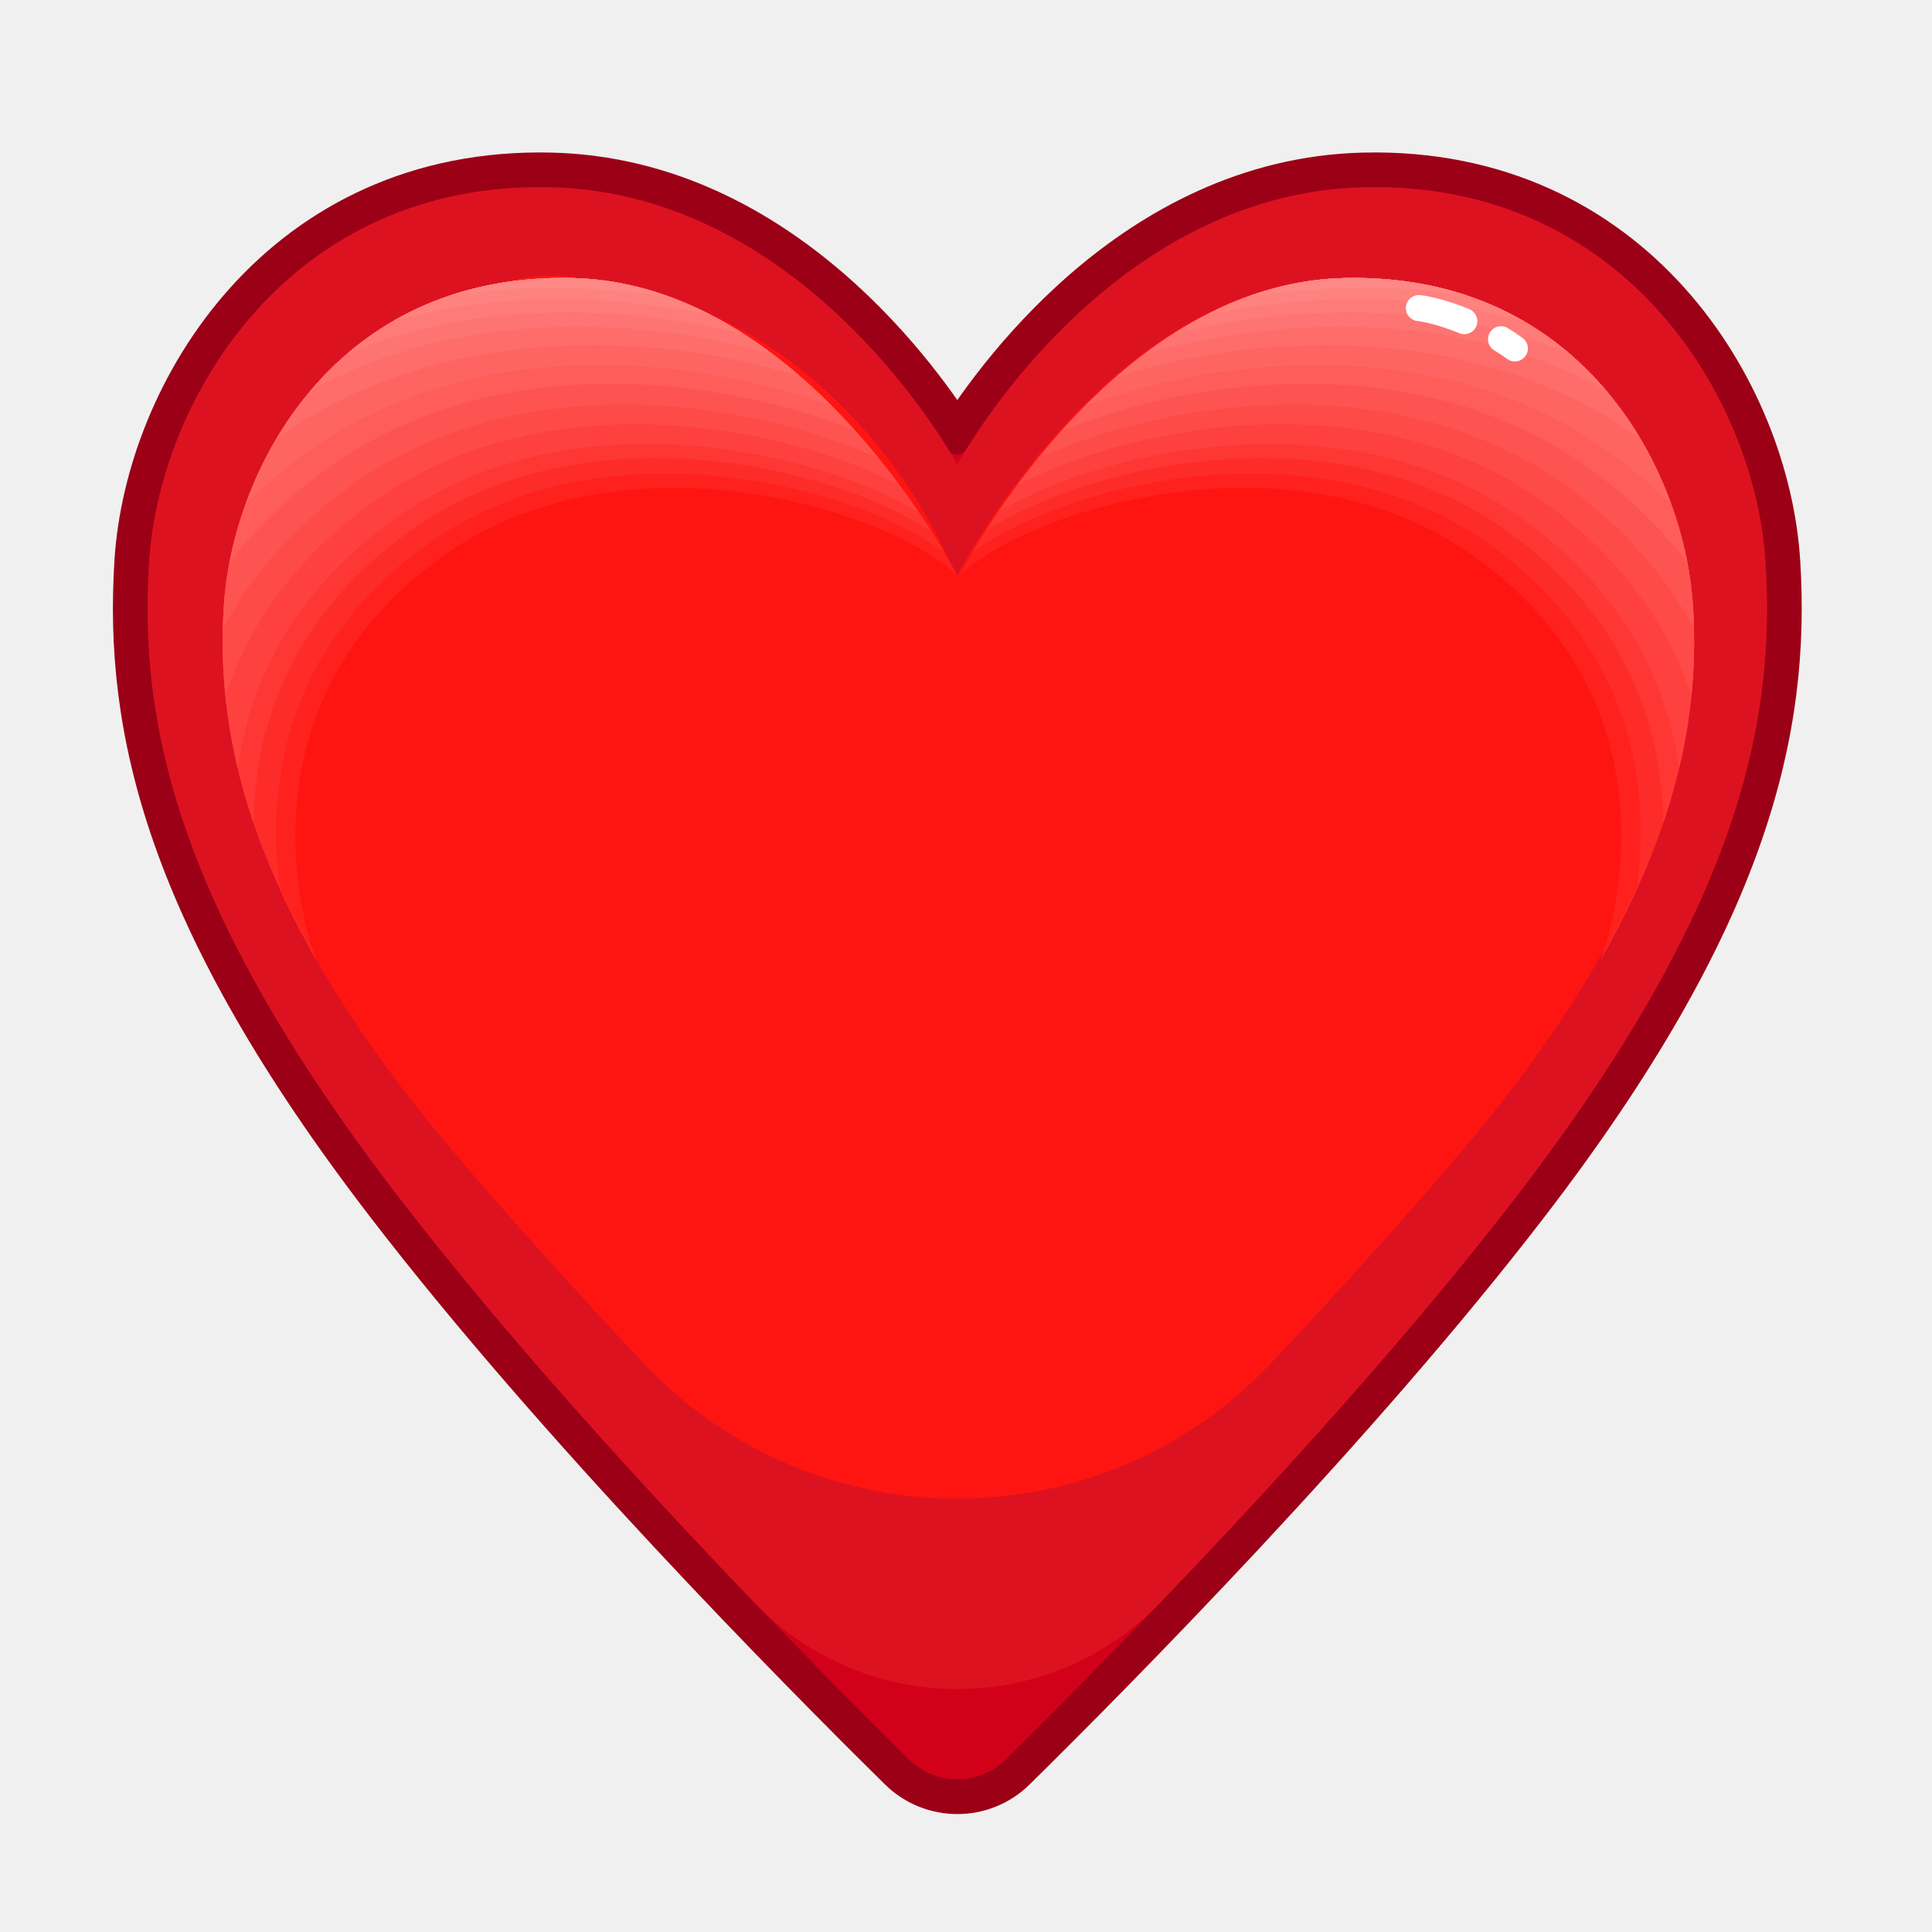
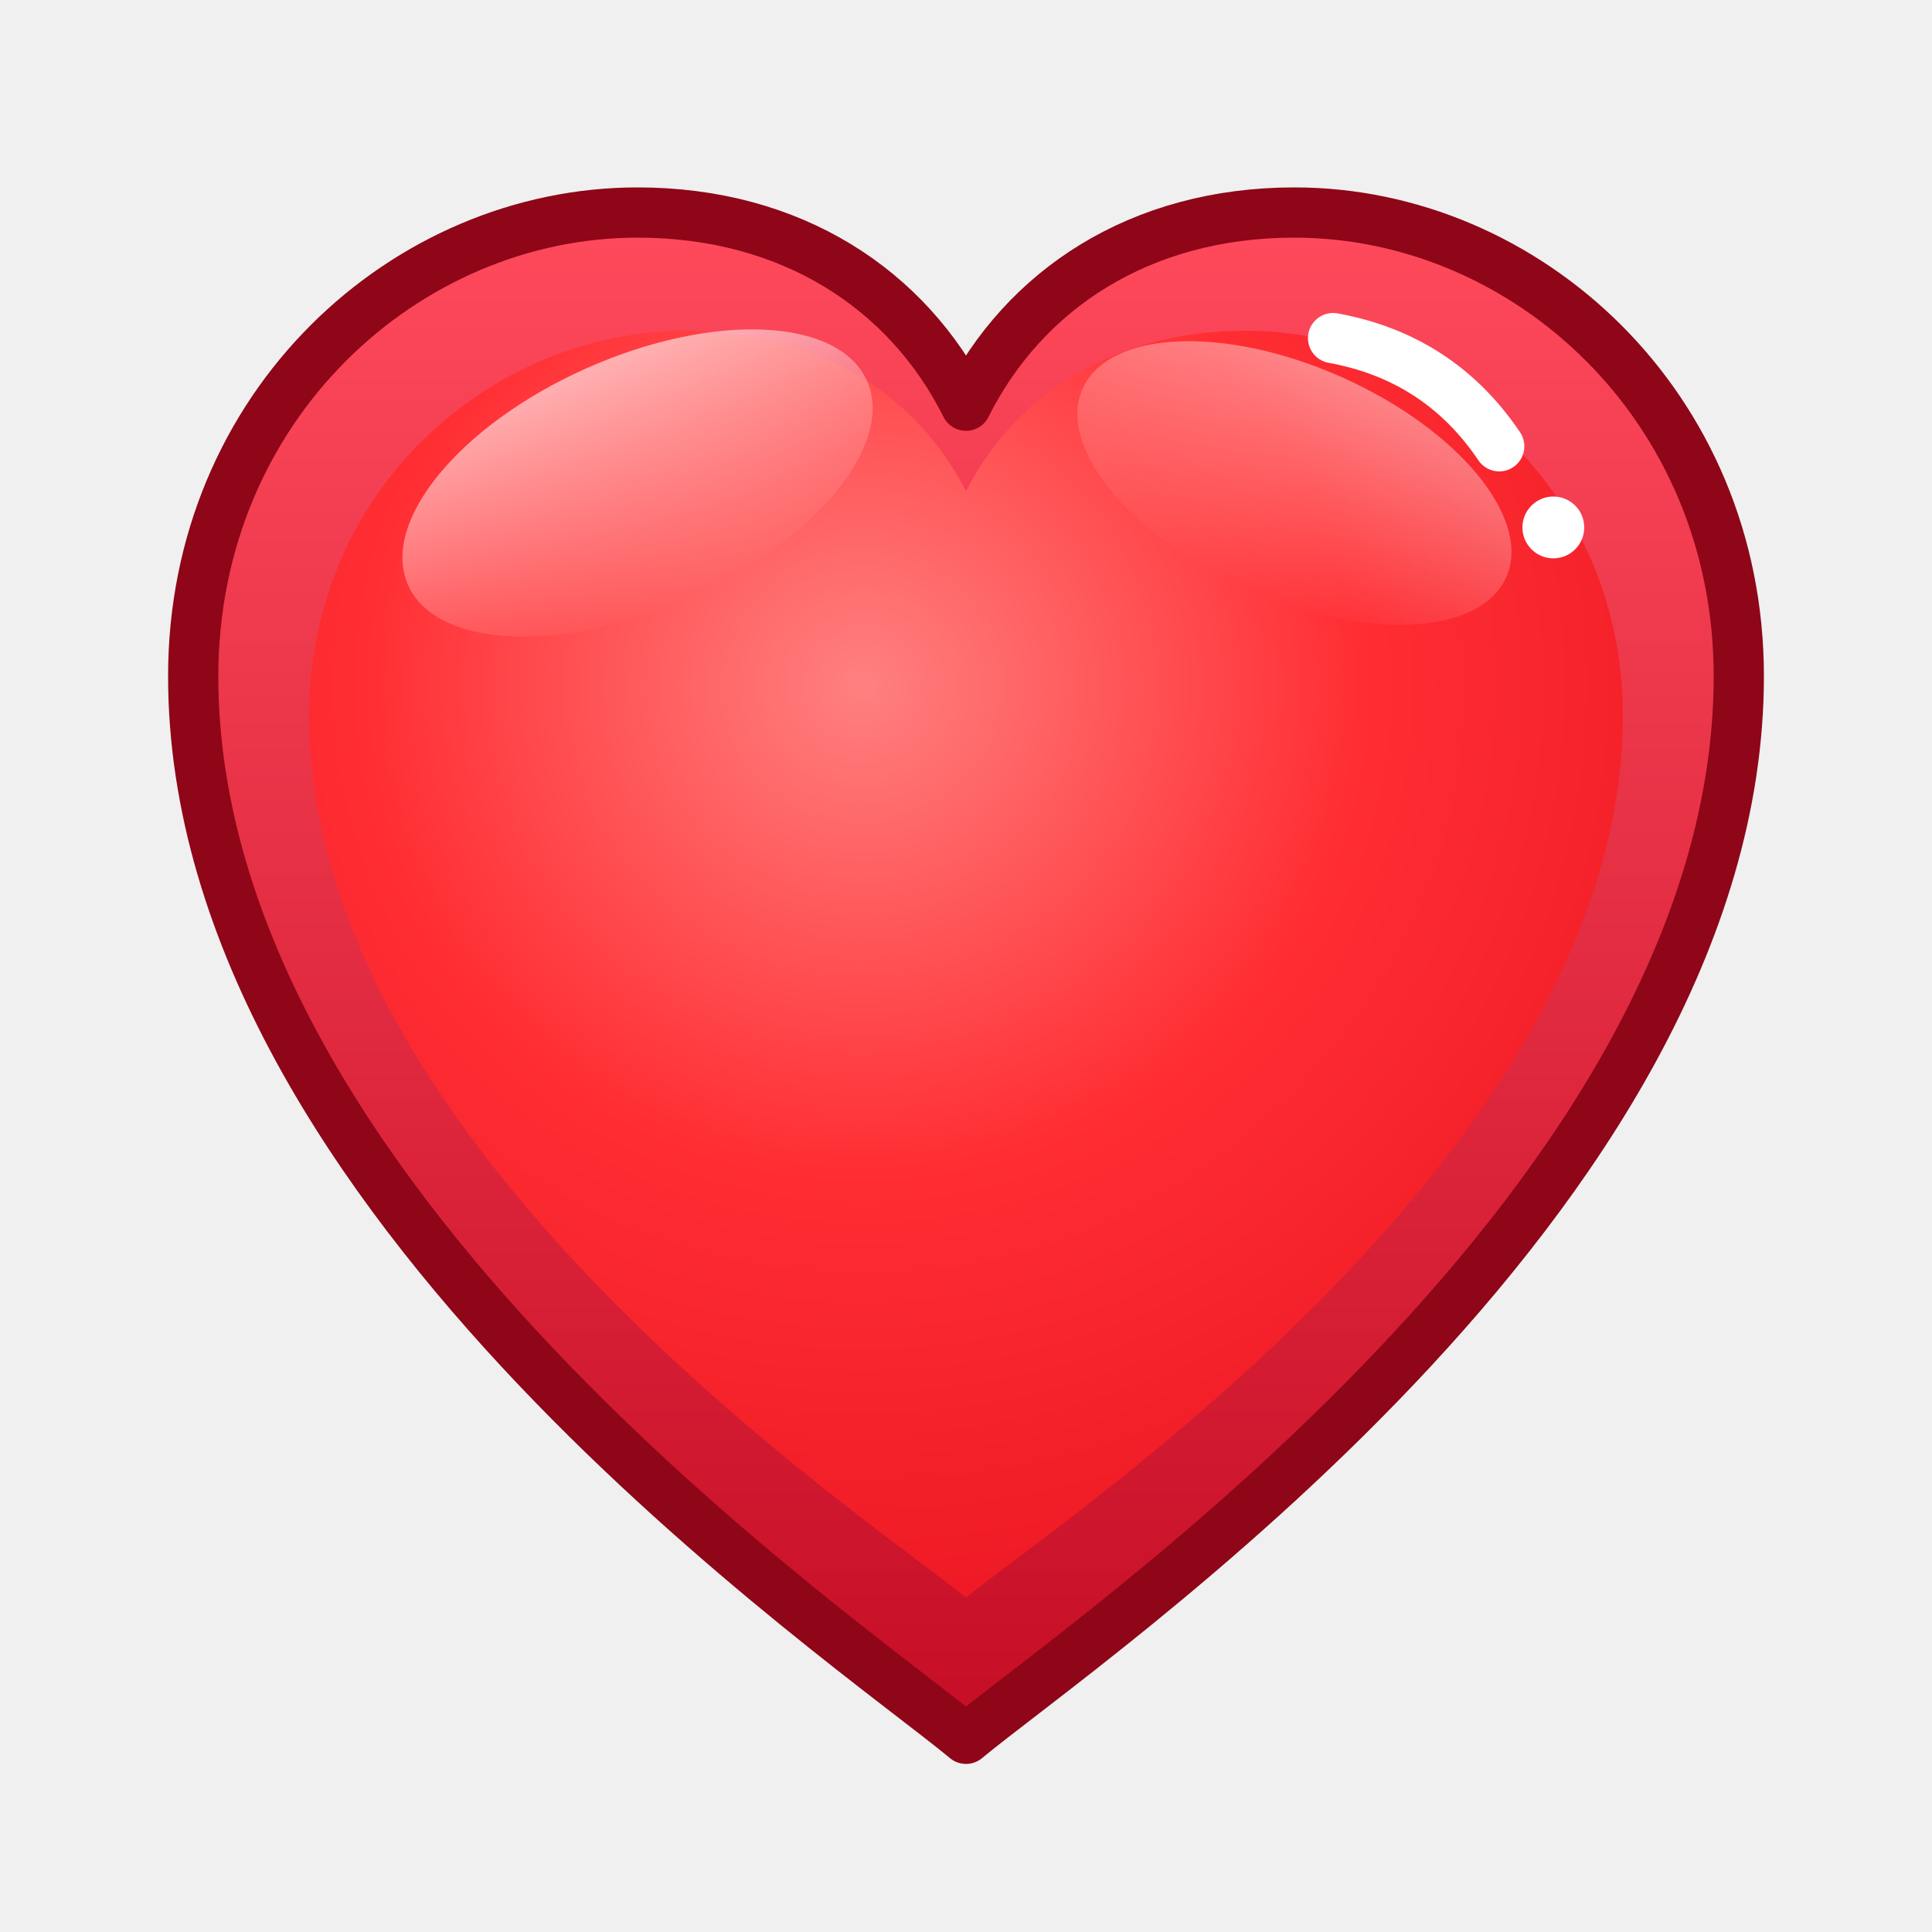
- <svg xmlns="http://www.w3.org/2000/svg" viewBox="0 0 512 512" width="512" height="512" preserveAspectRatio="xMidYMid meet">
+ <svg xmlns="http://www.w3.org/2000/svg" viewBox="0 0 100 100" width="100" height="100">
  <defs>
-     <clipPath id="__lottie_element_2">
-       <rect width="512" height="512" x="0" y="0" />
-     </clipPath>
-     <clipPath id="__lottie_element_8">
-       <path d="M0,0 L512,0 L512,512 L0,512z" />
-     </clipPath>
+     <linearGradient id="love_rim" x1="0" y1="0" x2="0" y2="1">
+       <stop offset="0" stop-color="#ff4a5c" />
+       <stop offset="1" stop-color="#c50d25" />
+     </linearGradient>
+     <radialGradient id="love_b" cx=".42" cy=".28" r=".85">
+       <stop offset="0" stop-color="#ff8080" />
+       <stop offset=".45" stop-color="#ff2e33" />
+       <stop offset="1" stop-color="#e8121f" />
+     </radialGradient>
+     <linearGradient id="love_gl" x1="0" y1="0" x2="0" y2="1">
+       <stop offset="0" stop-color="#fff" stop-opacity=".6" />
+       <stop offset="1" stop-color="#fff" stop-opacity="0" />
+     </linearGradient>
  </defs>
-   <g clip-path="url(#__lottie_element_2)">
-     <g clip-path="url(#__lottie_element_8)" transform="matrix(1.15,0,0,1.15,-38.39999,-42.09999)" opacity="1" style="display: block;">
-       <g transform="matrix(1,0,0,1,256,256)" opacity="1" style="display: block;">
-         <g opacity="1" transform="matrix(1,0,0,1,0,0)">
-           <path stroke-linecap="round" stroke-linejoin="round" fill-opacity="0" stroke="rgb(155,0,22)" stroke-opacity="1" stroke-width="16" d=" M184.243,-89.866 C181.857,-127.56 151.798,-177.66 91.678,-176.228 C40.177,-175.002 8.167,-128.957 0.048,-115.781 C-0.893,-114.254 -3.108,-114.254 -4.049,-115.781 C-12.168,-128.957 -44.178,-175.002 -95.679,-176.228 C-155.799,-177.66 -185.858,-127.56 -188.244,-89.866 C-190.63,-52.172 -181.565,-9.706 -130.988,56.139 C-91.999,106.898 -36.469,163.045 -13.071,186.108 C-6.928,192.163 2.926,192.163 9.069,186.108 C32.467,163.045 87.997,106.898 126.986,56.139 C177.563,-9.706 186.629,-52.172 184.243,-89.866z" />
-         </g>
-         <g opacity="1" transform="matrix(1,0,0,1,0,0)">
-           <path fill="rgb(211,0,26)" fill-opacity="1" d=" M184.243,-89.866 C181.857,-127.56 151.798,-177.66 91.678,-176.228 C40.177,-175.002 8.167,-128.957 0.048,-115.781 C-0.893,-114.254 -3.108,-114.254 -4.049,-115.781 C-12.168,-128.957 -44.178,-175.002 -95.679,-176.228 C-155.799,-177.66 -185.858,-127.56 -188.244,-89.866 C-190.63,-52.172 -181.565,-9.706 -130.988,56.139 C-91.999,106.898 -36.469,163.045 -13.071,186.108 C-6.928,192.163 2.926,192.163 9.069,186.108 C32.467,163.045 87.997,106.898 126.986,56.139 C177.563,-9.706 186.629,-52.172 184.243,-89.866z" />
-         </g>
-         <g opacity="1" transform="matrix(1,0,0,1,0,0)">
-           <g opacity="1" transform="matrix(1,0,0,1,0,0)">
-             <path fill="rgb(221,18,33)" fill-opacity="1" d=" M184.243,-89.866 C181.857,-127.56 151.798,-177.66 91.678,-176.228 C31.558,-174.797 -2.001,-112.292 -2.001,-112.292 C-2.001,-112.292 -35.56,-174.797 -95.679,-176.228 C-155.799,-177.66 -185.858,-127.56 -188.244,-89.866 C-190.63,-52.172 -181.565,-9.706 -130.988,56.139 C-106.116,88.52 -74.512,123.093 -48.813,149.871 C-23.272,176.484 19.271,176.484 44.812,149.871 C70.511,123.093 102.114,88.52 126.986,56.139 C177.563,-9.706 186.629,-52.172 184.243,-89.866z" />
-           </g>
-           <g opacity="1" transform="matrix(1,0,0,1,0,0)">
-             <path fill="rgb(254,21,18)" fill-opacity="1" d=" M166.972,-80.328 C164.808,-111.542 141.342,-156.501 86.797,-155.316 C32.252,-154.131 -2.001,-86.74 -2.001,-86.74 C-2.001,-86.74 -36.253,-154.131 -90.798,-155.316 C-145.343,-156.501 -168.81,-111.542 -170.974,-80.328 C-173.138,-49.114 -164.913,-9.608 -119.026,44.917 C-105.486,61.006 -89.748,78.317 -74.287,94.728 C-35.064,136.362 31.063,136.362 70.286,94.728 C85.747,78.317 101.485,61.006 115.025,44.917 C160.912,-9.608 169.136,-49.114 166.972,-80.328z" />
-           </g>
-         </g>
-         <g opacity="1" transform="matrix(-1,0,0,1,-3.5,0)">
-           <g opacity="1" transform="matrix(1,0,0,1,0,0)">
-             <path fill="rgb(254,33,30)" fill-opacity="1" d=" M-90.798,-155.316 C-145.343,-156.501 -168.81,-111.542 -170.974,-80.328 C-172.519,-58.041 -168.757,-31.522 -149.782,1.669 C-150.552,-0.166 -170.896,-54.795 -121.002,-90.914 C-79.028,-121.298 -17.588,-101.95 -2.014,-86.749 C-2.014,-86.75 -2.013,-86.76 -2.013,-86.764 C-2.539,-87.792 -36.676,-154.14 -90.798,-155.316z" />
-           </g>
-           <g opacity="1" transform="matrix(1,0,0,1,0,0)">
-             <path fill="rgb(254,44,41)" fill-opacity="1" d=" M-90.798,-155.316 C-145.343,-156.501 -168.81,-111.542 -170.974,-80.328 C-172.519,-58.041 -168.757,-31.522 -149.782,1.669 C-149.83,1.554 -149.954,1.233 -150.134,0.722 C-153.168,-4.639 -155.816,-9.832 -158.081,-14.851 C-160.883,-34.751 -159.172,-68.599 -124.445,-93.732 C-83.656,-123.255 -25.043,-107.207 -5.036,-92.141 C-5.038,-92.144 -5.038,-92.154 -5.039,-92.157 C-14.534,-108.185 -45.741,-154.337 -90.798,-155.316z" />
-           </g>
-           <g opacity="1" transform="matrix(1,0,0,1,0,0)">
-             <path fill="rgb(254,55,52)" fill-opacity="1" d=" M-90.798,-155.316 C-145.343,-156.501 -168.81,-111.542 -170.974,-80.328 C-171.997,-65.577 -170.692,-48.969 -164.195,-29.803 C-163.948,-50.021 -156.948,-76.229 -128.544,-96.784 C-88.203,-125.989 -30.95,-111.985 -8.08,-97.083 C-8.079,-97.084 -8.077,-97.085 -8.076,-97.086 C-20.185,-116.024 -49.741,-154.424 -90.798,-155.316z" />
-           </g>
-           <g opacity="1" transform="matrix(1,0,0,1,0,0)">
-             <path fill="rgb(254,65,62)" fill-opacity="1" d=" M-90.798,-155.316 C-145.343,-156.501 -168.81,-111.542 -170.974,-80.328 C-171.766,-68.913 -171.155,-56.382 -167.833,-42.419 C-167.833,-42.419 -167.833,-42.418 -167.833,-42.418 C-165.188,-60.971 -156.034,-82.209 -132.083,-99.535 C-92.164,-128.44 -36.15,-116.188 -11.039,-101.567 C-11.041,-101.57 -11.041,-101.574 -11.043,-101.577 C-24.614,-121.491 -52.773,-154.49 -90.798,-155.316z" />
-           </g>
-           <g opacity="1" transform="matrix(1,0,0,1,0,0)">
-             <path fill="rgb(254,75,72)" fill-opacity="1" d=" M-90.798,-155.316 C-145.343,-156.501 -168.81,-111.542 -170.974,-80.328 C-171.436,-73.672 -171.418,-66.635 -170.67,-59.159 C-165.654,-74.272 -155.655,-89.982 -137.078,-103.42 C-97.651,-131.969 -43.093,-121.851 -15.425,-107.726 C-15.428,-107.73 -15.428,-107.737 -15.431,-107.741 C-30.208,-127.628 -56.486,-154.57 -90.798,-155.316z" />
-           </g>
-           <g opacity="1" transform="matrix(1,0,0,1,0,0)">
-             <path fill="rgb(254,84,81)" fill-opacity="1" d=" M-90.798,-155.316 C-145.343,-156.501 -168.81,-111.542 -170.974,-80.328 C-171.104,-78.46 -171.193,-76.561 -171.242,-74.632 C-171.241,-74.624 -171.235,-74.616 -171.235,-74.608 C-165.198,-85.981 -155.936,-97.251 -142.053,-107.295 C-103.088,-135.498 -49.886,-127.298 -20.144,-113.791 C-20.15,-113.798 -20.15,-113.814 -20.155,-113.822 C-35.491,-132.706 -59.883,-154.644 -90.798,-155.316z" />
-           </g>
-           <g opacity="1" transform="matrix(1,0,0,1,0,0)">
-             <path fill="rgb(254,93,90)" fill-opacity="1" d=" M-90.798,-155.316 C-140.071,-156.387 -163.981,-119.802 -169.738,-89.71 C-164.016,-97.253 -156.673,-104.582 -147.294,-111.367 C-108.85,-139.186 -57.074,-132.868 -25.552,-120.128 C-25.556,-120.132 -25.557,-120.147 -25.56,-120.152 C-40.955,-137.288 -63.295,-154.718 -90.798,-155.316z" />
-           </g>
-           <g opacity="1" transform="matrix(1,0,0,1,0,0)">
-             <path fill="rgb(254,101,98)" fill-opacity="1" d=" M-30.959,-125.857 C-30.963,-125.861 -30.966,-125.869 -30.97,-125.873 C-46.005,-140.966 -66.363,-154.785 -90.798,-155.316 C-132.89,-156.231 -156.471,-129.664 -166.04,-103.142 C-161.941,-107.241 -157.291,-111.218 -152.013,-115.036 C-114.159,-142.434 -63.769,-137.763 -30.959,-125.857z" />
-           </g>
-           <g opacity="1" transform="matrix(1,0,0,1,0,0)">
-             <path fill="rgb(254,109,106)" fill-opacity="1" d=" M-38.117,-132.559 C-38.117,-132.559 -38.118,-132.56 -38.118,-132.56 C-52.228,-144.824 -70.041,-154.865 -90.798,-155.316 C-124.766,-156.054 -146.68,-138.895 -158.903,-118.305 C-121.954,-145.054 -72.037,-143.276 -38.117,-132.559z" />
-           </g>
-           <g opacity="1" transform="matrix(1,0,0,1,0,0)">
-             <path fill="rgb(254,116,114)" fill-opacity="1" d=" M-44.685,-137.876 C-44.688,-137.878 -44.688,-137.883 -44.691,-137.885 C-57.62,-147.61 -73.144,-154.932 -90.798,-155.316 C-118.438,-155.917 -138.093,-144.666 -151.044,-129.361 C-116.878,-148.322 -75.812,-146.525 -44.685,-137.876z" />
-           </g>
-           <g opacity="1" transform="matrix(1,0,0,1,0,0)">
-             <path fill="rgb(254,123,121)" fill-opacity="1" d=" M-51.243,-142.444 C-51.243,-142.444 -51.244,-142.444 -51.244,-142.444 C-62.759,-149.818 -76.033,-154.995 -90.798,-155.316 C-112.896,-155.796 -129.891,-148.702 -142.437,-138.017 C-142.441,-138.014 -142.442,-138.01 -142.446,-138.007 C-112.301,-150.325 -78.606,-149.09 -51.243,-142.444z" />
-           </g>
-           <g opacity="1" transform="matrix(1,0,0,1,0,0)">
-             <path fill="rgb(254,130,128)" fill-opacity="1" d=" M-58.892,-146.856 C-68.522,-151.811 -79.199,-155.064 -90.798,-155.316 C-107.305,-155.675 -120.961,-151.803 -132.046,-145.369 C-107.409,-152.261 -81.418,-151.429 -58.892,-146.856z" />
-           </g>
-           <g opacity="1" transform="matrix(1,0,0,1,0,0)">
-             <path fill="rgb(254,136,134)" fill-opacity="1" d=" M-67.85,-150.831 C-84.171,-153.405 -101.908,-153.948 -119.449,-151.121 C-111.052,-153.995 -101.525,-155.548 -90.798,-155.314 C-82.677,-155.136 -75.018,-153.499 -67.85,-150.831z" />
-           </g>
-         </g>
-         <g opacity="1" transform="matrix(1,0,0,1,0,0)">
-           <path fill="rgb(221,18,33)" fill-opacity="1" d=" M-26.431,-137.711 C-82.264,-174.211 -55.003,-97.706 -55.003,-97.706 C-55.003,-97.706 -2.39,-87.087 -2.39,-87.087 C-2.39,-87.087 2,-119.125 -26.431,-137.711z" />
-         </g>
-         <g opacity="1" transform="matrix(1,0,0,1,0,0)">
-           <path fill="rgb(254,21,18)" fill-opacity="1" d=" M-90.681,-155.586 C-157,-162.75 -156.753,-20.081 -156.753,-20.081 C-156.753,-20.081 -2.515,-86.837 -2.515,-86.837 C-2.515,-86.837 -24.768,-148.466 -90.681,-155.586z" />
-         </g>
-         <g opacity="1" transform="matrix(1,0,0,1,0,0)">
-           <g opacity="1" transform="matrix(1,0,0,1,0,0)">
-             <path fill="rgb(254,33,30)" fill-opacity="1" d=" M-90.798,-155.316 C-145.343,-156.501 -168.81,-111.542 -170.974,-80.328 C-172.519,-58.041 -168.757,-31.522 -149.782,1.669 C-150.552,-0.166 -170.896,-54.795 -121.002,-90.914 C-79.028,-121.298 -17.588,-101.95 -2.014,-86.749 C-2.014,-86.75 -2.013,-86.76 -2.013,-86.764 C-2.539,-87.792 -36.676,-154.14 -90.798,-155.316z" />
-           </g>
-           <g opacity="1" transform="matrix(1,0,0,1,0,0)">
-             <path fill="rgb(254,44,41)" fill-opacity="1" d=" M-90.798,-155.316 C-145.343,-156.501 -168.81,-111.542 -170.974,-80.328 C-172.519,-58.041 -168.757,-31.522 -149.782,1.669 C-149.83,1.554 -149.954,1.233 -150.134,0.722 C-153.168,-4.639 -155.816,-9.832 -158.081,-14.851 C-160.883,-34.751 -159.172,-68.599 -124.445,-93.732 C-83.656,-123.255 -25.043,-107.207 -5.036,-92.141 C-5.038,-92.144 -5.038,-92.154 -5.039,-92.157 C-14.534,-108.185 -45.741,-154.337 -90.798,-155.316z" />
-           </g>
-           <g opacity="1" transform="matrix(1,0,0,1,0,0)">
-             <path fill="rgb(254,55,52)" fill-opacity="1" d=" M-90.798,-155.316 C-145.343,-156.501 -168.81,-111.542 -170.974,-80.328 C-171.997,-65.577 -170.692,-48.969 -164.195,-29.803 C-163.948,-50.021 -156.948,-76.229 -128.544,-96.784 C-88.203,-125.989 -30.95,-111.985 -8.08,-97.083 C-8.079,-97.084 -8.077,-97.085 -8.076,-97.086 C-20.185,-116.024 -49.741,-154.424 -90.798,-155.316z" />
-           </g>
-           <g opacity="1" transform="matrix(1,0,0,1,0,0)">
-             <path fill="rgb(254,65,62)" fill-opacity="1" d=" M-90.798,-155.316 C-145.343,-156.501 -168.81,-111.542 -170.974,-80.328 C-171.766,-68.913 -171.155,-56.382 -167.833,-42.419 C-167.833,-42.419 -167.833,-42.418 -167.833,-42.418 C-165.188,-60.971 -156.034,-82.209 -132.083,-99.535 C-92.164,-128.44 -36.15,-116.188 -11.039,-101.567 C-11.041,-101.57 -11.041,-101.574 -11.043,-101.577 C-24.614,-121.491 -52.773,-154.49 -90.798,-155.316z" />
-           </g>
-           <g opacity="1" transform="matrix(1,0,0,1,0,0)">
-             <path fill="rgb(254,75,72)" fill-opacity="1" d=" M-90.798,-155.316 C-145.343,-156.501 -168.81,-111.542 -170.974,-80.328 C-171.436,-73.672 -171.418,-66.635 -170.67,-59.159 C-165.654,-74.272 -155.655,-89.982 -137.078,-103.42 C-97.651,-131.969 -43.093,-121.851 -15.425,-107.726 C-15.428,-107.73 -15.428,-107.737 -15.431,-107.741 C-30.208,-127.628 -56.486,-154.57 -90.798,-155.316z" />
-           </g>
-           <g opacity="1" transform="matrix(1,0,0,1,0,0)">
-             <path fill="rgb(254,84,81)" fill-opacity="1" d=" M-90.798,-155.316 C-145.343,-156.501 -168.81,-111.542 -170.974,-80.328 C-171.104,-78.46 -171.193,-76.561 -171.242,-74.632 C-171.241,-74.624 -171.235,-74.616 -171.235,-74.608 C-165.198,-85.981 -155.936,-97.251 -142.053,-107.295 C-103.088,-135.498 -49.886,-127.298 -20.144,-113.791 C-20.15,-113.798 -20.15,-113.814 -20.155,-113.822 C-35.491,-132.706 -59.883,-154.644 -90.798,-155.316z" />
-           </g>
-           <g opacity="1" transform="matrix(1,0,0,1,0,0)">
-             <path fill="rgb(254,93,90)" fill-opacity="1" d=" M-90.798,-155.316 C-140.071,-156.387 -163.981,-119.802 -169.738,-89.71 C-164.016,-97.253 -156.673,-104.582 -147.294,-111.367 C-108.85,-139.186 -57.074,-132.868 -25.552,-120.128 C-25.556,-120.132 -25.557,-120.147 -25.56,-120.152 C-40.955,-137.288 -63.295,-154.718 -90.798,-155.316z" />
-           </g>
-           <g opacity="1" transform="matrix(1,0,0,1,0,0)">
-             <path fill="rgb(254,101,98)" fill-opacity="1" d=" M-30.959,-125.857 C-30.963,-125.861 -30.966,-125.869 -30.97,-125.873 C-46.005,-140.966 -66.363,-154.785 -90.798,-155.316 C-132.89,-156.231 -156.471,-129.664 -166.04,-103.142 C-161.941,-107.241 -157.291,-111.218 -152.013,-115.036 C-114.159,-142.434 -63.769,-137.763 -30.959,-125.857z" />
-           </g>
-           <g opacity="1" transform="matrix(1,0,0,1,0,0)">
-             <path fill="rgb(254,109,106)" fill-opacity="1" d=" M-38.117,-132.559 C-38.117,-132.559 -38.118,-132.56 -38.118,-132.56 C-52.228,-144.824 -70.041,-154.865 -90.798,-155.316 C-124.766,-156.054 -146.68,-138.895 -158.903,-118.305 C-121.954,-145.054 -72.037,-143.276 -38.117,-132.559z" />
-           </g>
-           <g opacity="1" transform="matrix(1,0,0,1,0,0)">
-             <path fill="rgb(254,116,114)" fill-opacity="1" d=" M-44.685,-137.876 C-44.688,-137.878 -44.688,-137.883 -44.691,-137.885 C-57.62,-147.61 -73.144,-154.932 -90.798,-155.316 C-118.438,-155.917 -138.093,-144.666 -151.044,-129.361 C-116.878,-148.322 -75.812,-146.525 -44.685,-137.876z" />
-           </g>
-           <g opacity="1" transform="matrix(1,0,0,1,0,0)">
-             <path fill="rgb(254,123,121)" fill-opacity="1" d=" M-51.243,-142.444 C-51.243,-142.444 -51.244,-142.444 -51.244,-142.444 C-62.759,-149.818 -76.033,-154.995 -90.798,-155.316 C-112.896,-155.796 -129.891,-148.702 -142.437,-138.017 C-142.441,-138.014 -142.442,-138.01 -142.446,-138.007 C-112.301,-150.325 -78.606,-149.09 -51.243,-142.444z" />
-           </g>
-           <g opacity="1" transform="matrix(1,0,0,1,0,0)">
-             <path fill="rgb(254,130,128)" fill-opacity="1" d=" M-58.892,-146.856 C-68.522,-151.811 -79.199,-155.064 -90.798,-155.316 C-107.305,-155.675 -120.961,-151.803 -132.046,-145.369 C-107.409,-152.261 -81.418,-151.429 -58.892,-146.856z" />
-           </g>
-           <g opacity="1" transform="matrix(1,0,0,1,0,0)">
-             <path fill="rgb(254,136,134)" fill-opacity="1" d=" M-67.85,-150.831 C-84.171,-153.405 -101.908,-153.948 -119.449,-151.121 C-111.052,-153.995 -101.525,-155.548 -90.798,-155.314 C-82.677,-155.136 -75.018,-153.499 -67.85,-150.831z" />
-           </g>
-         </g>
-         <g opacity="1" transform="matrix(1,0,0,1,0,0)">
-           <path stroke-linecap="round" stroke-linejoin="round" fill-opacity="0" stroke="rgb(155,0,22)" stroke-opacity="1" stroke-width="0" d=" M-10.688,-133.25 C-8.292,-130.083 -3.875,-123.75 -1.75,-119.625" />
-         </g>
-       </g>
-       <g style="display: none;">
-         <g>
-           <path stroke-linecap="round" stroke-linejoin="round" fill-opacity="0" />
-         </g>
-         <g>
-           <path />
-         </g>
-         <g>
-           <g>
-             <path />
-           </g>
-           <g>
-             <path />
-           </g>
-         </g>
-         <g>
-           <g>
-             <path />
-           </g>
-           <g>
-             <path />
-           </g>
-           <g>
-             <path />
-           </g>
-           <g>
-             <path />
-           </g>
-           <g>
-             <path />
-           </g>
-           <g>
-             <path />
-           </g>
-           <g>
-             <path />
-           </g>
-           <g>
-             <path />
-           </g>
-           <g>
-             <path />
-           </g>
-           <g>
-             <path />
-           </g>
-           <g>
-             <path />
-           </g>
-           <g>
-             <path />
-           </g>
-           <g>
-             <path />
-           </g>
-         </g>
-         <g>
-           <path />
-         </g>
-         <g>
-           <path />
-         </g>
-         <g>
-           <g>
-             <path />
-           </g>
-           <g>
-             <path />
-           </g>
-           <g>
-             <path />
-           </g>
-           <g>
-             <path />
-           </g>
-           <g>
-             <path />
-           </g>
-           <g>
-             <path />
-           </g>
-           <g>
-             <path />
-           </g>
-           <g>
-             <path />
-           </g>
-           <g>
-             <path />
-           </g>
-           <g>
-             <path />
-           </g>
-           <g>
-             <path />
-           </g>
-           <g>
-             <path />
-           </g>
-           <g>
-             <path />
-           </g>
-         </g>
-         <g>
-           <path stroke-linecap="round" stroke-linejoin="round" fill-opacity="0" />
-         </g>
-       </g>
-       <g transform="matrix(1,0,0,1,256,256)" opacity="1" style="display: block;">
-         <g opacity="1" transform="matrix(1,0,0,1,0,0)">
-           <g opacity="1" transform="matrix(1,0,0,1,0,0)">
-             <path stroke-linecap="round" stroke-linejoin="round" fill-opacity="0" stroke="rgb(255,255,255)" stroke-opacity="1" stroke-width="6" d=" M123.294,-141.216 C124.363,-140.566 125.43,-139.861 126.481,-139.097" />
-           </g>
-           <g opacity="1" transform="matrix(1,0,0,1,0,0)">
-             <path stroke-linecap="round" stroke-linejoin="round" fill-opacity="0" stroke="rgb(255,255,255)" stroke-opacity="1" stroke-width="6" d=" M104.362,-148.388 C104.362,-148.388 108.394,-148.042 114.831,-145.373" />
-           </g>
-         </g>
-       </g>
+   <g data-r="g" transform="translate(50 50) skewY(0) scale(1 1) translate(-50 -50)">
+     <path d="M50 90C44 85 10 62 10 35C10 21 21 11 33 11C41 11 47 15 50 21C53 15 59 11 67 11C79 11 90 21 90 35C90 62 56 85 50 90Z" fill="url(#love_rim)" stroke="#8e0618" stroke-width="2.6" stroke-linejoin="round" />
+     <path d="M50 90C44 85 10 62 10 35C10 21 21 11 33 11C41 11 47 15 50 21C53 15 59 11 67 11C79 11 90 21 90 35C90 62 56 85 50 90Z" transform="translate(50 47) scale(.85 .83) translate(-50 -47)" fill="url(#love_b)" />
+     <g data-r="gloss" transform="translate(0 0)">
+       <ellipse cx="33" cy="25" rx="13" ry="6.5" transform="rotate(-24 33 25)" fill="url(#love_gl)" />
+       <ellipse cx="67" cy="25" rx="12" ry="6" transform="rotate(24 67 25)" fill="url(#love_gl)" opacity=".7" />
+     </g>
+     <path data-r="crease" opacity="0" transform="translate(0 0)" d="M50 21C53 28 55 33 55.5 40" stroke="#a10b1f" stroke-width="2.4" stroke-linecap="round" fill="none" />
+     <g data-r="glint" transform="translate(0 0)" opacity="1">
+       <path d="M69 17.5q5.5 1 8.6 5.6" stroke="#fff" stroke-width="2.6" stroke-linecap="round" fill="none" />
+       <circle cx="80.4" cy="27.3" r="1.6" fill="#fff" />
    </g>
  </g>
</svg>
